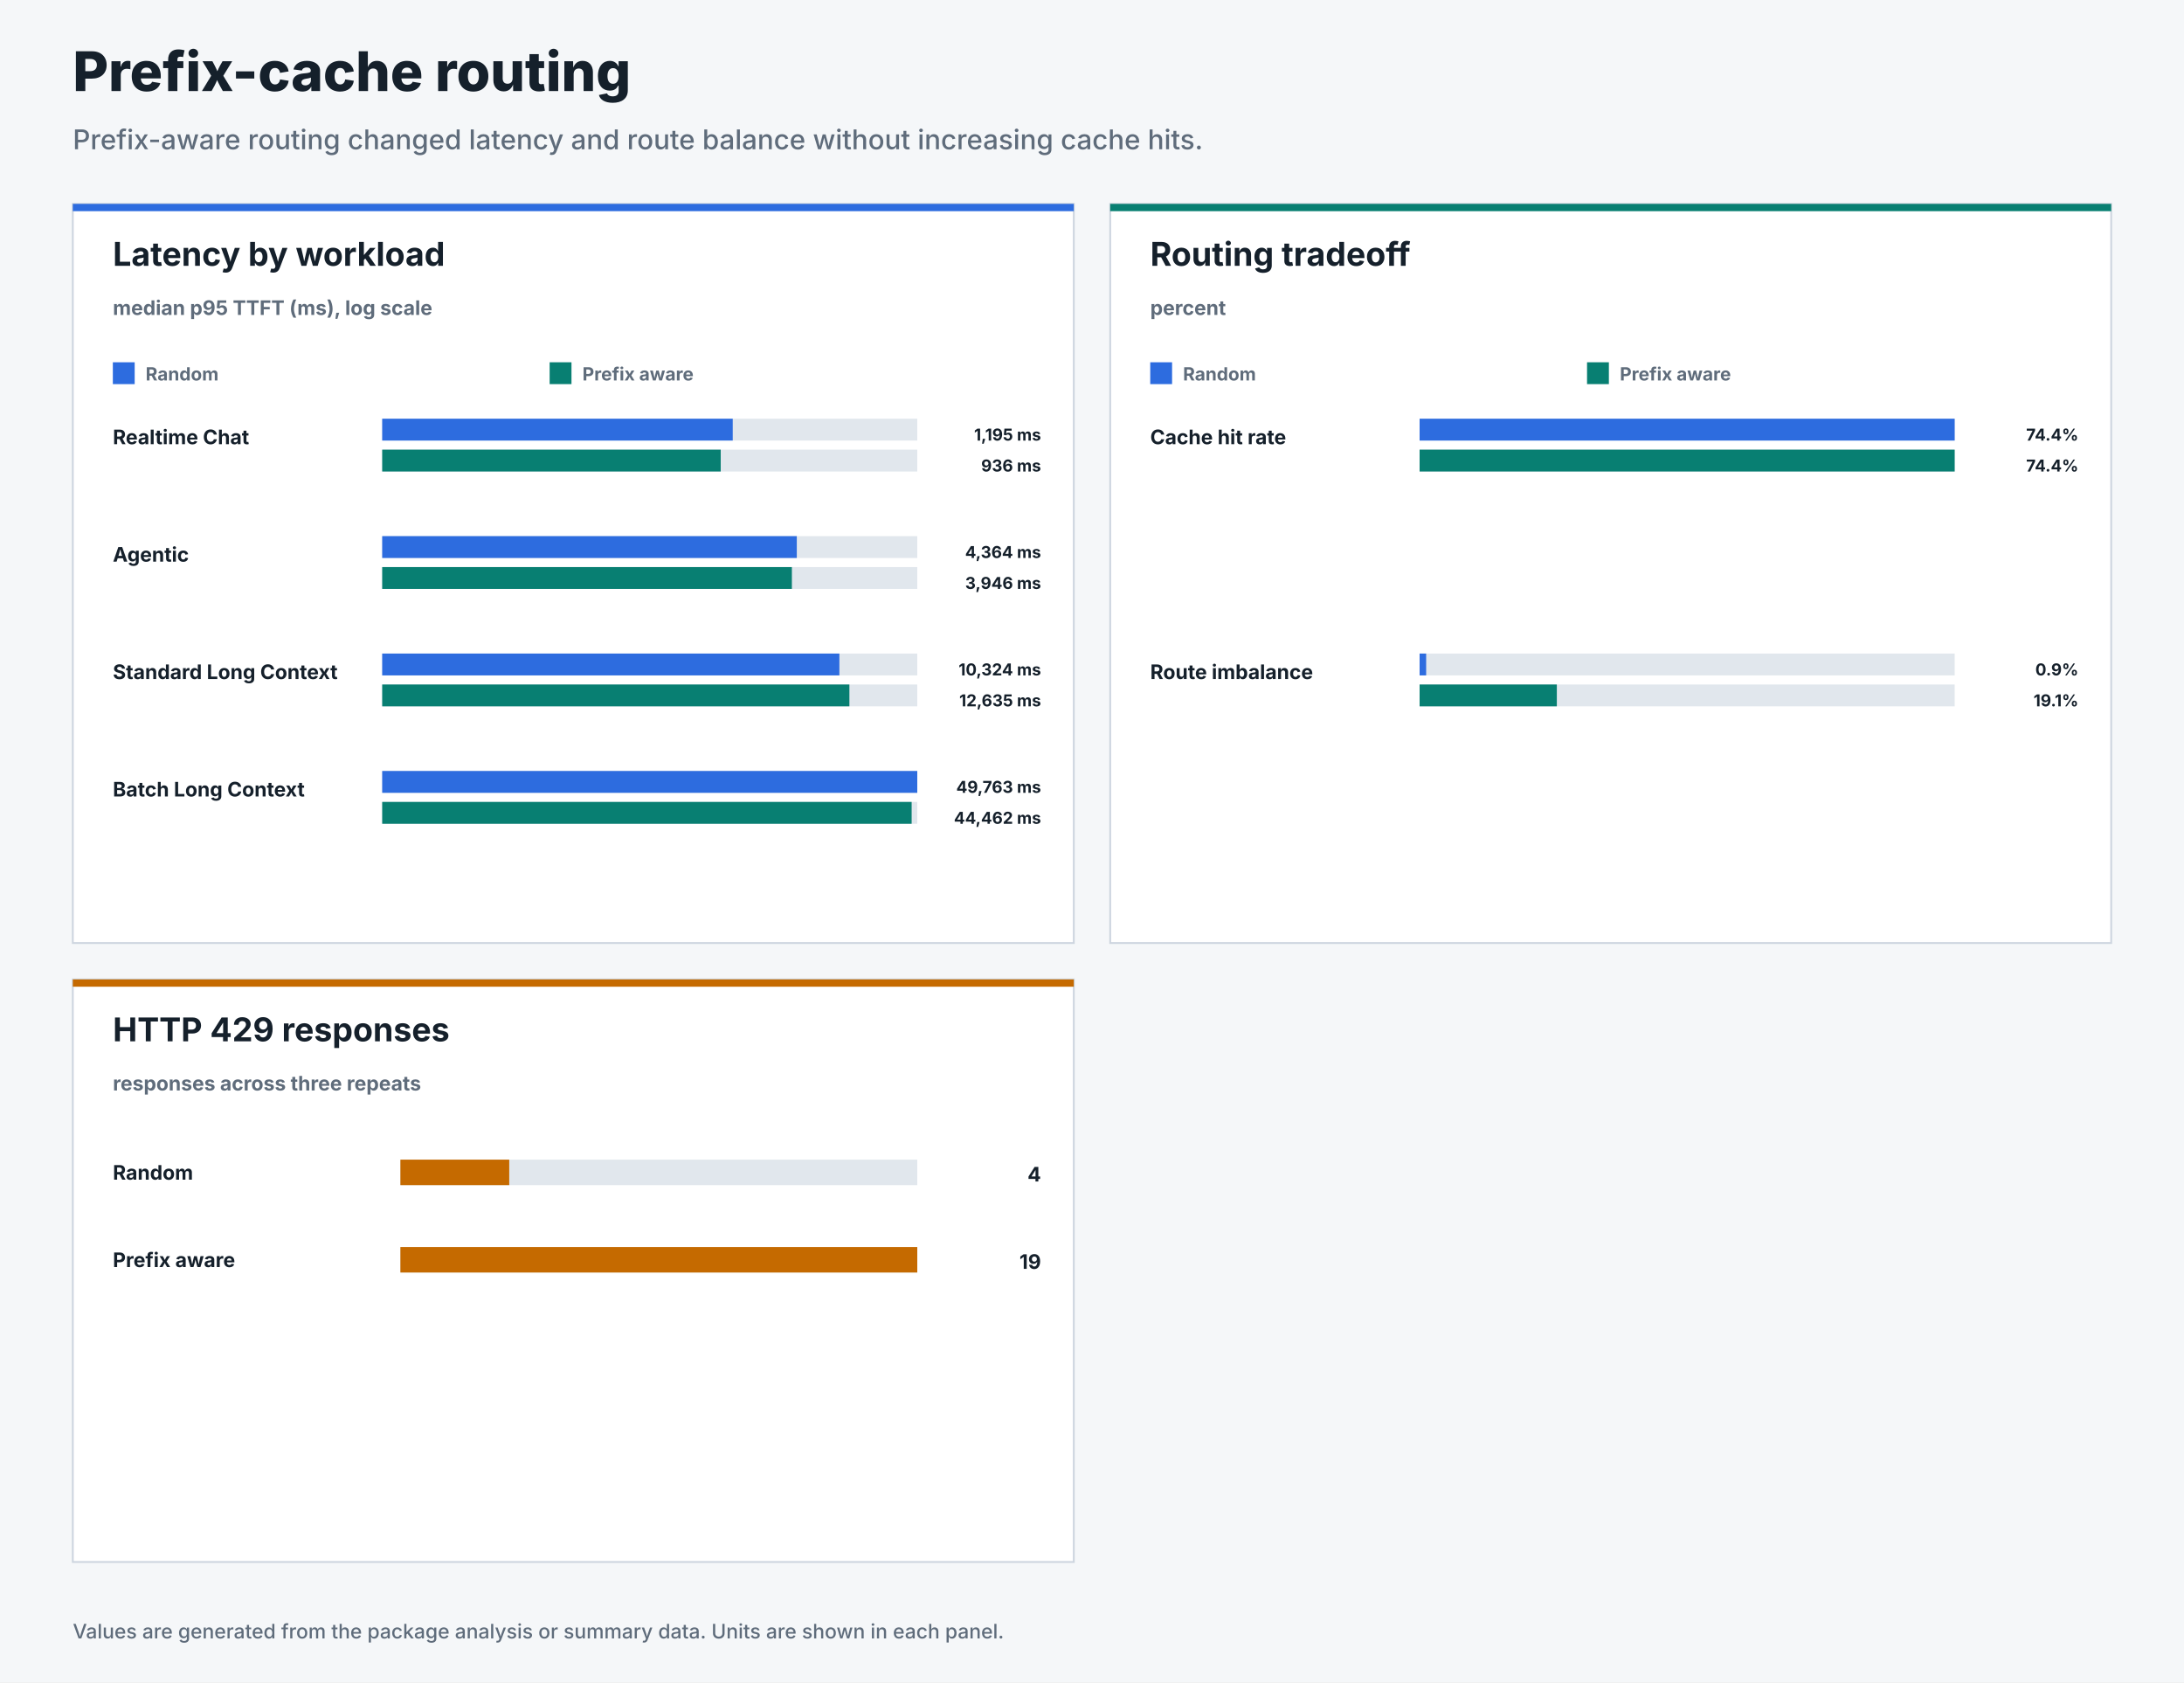
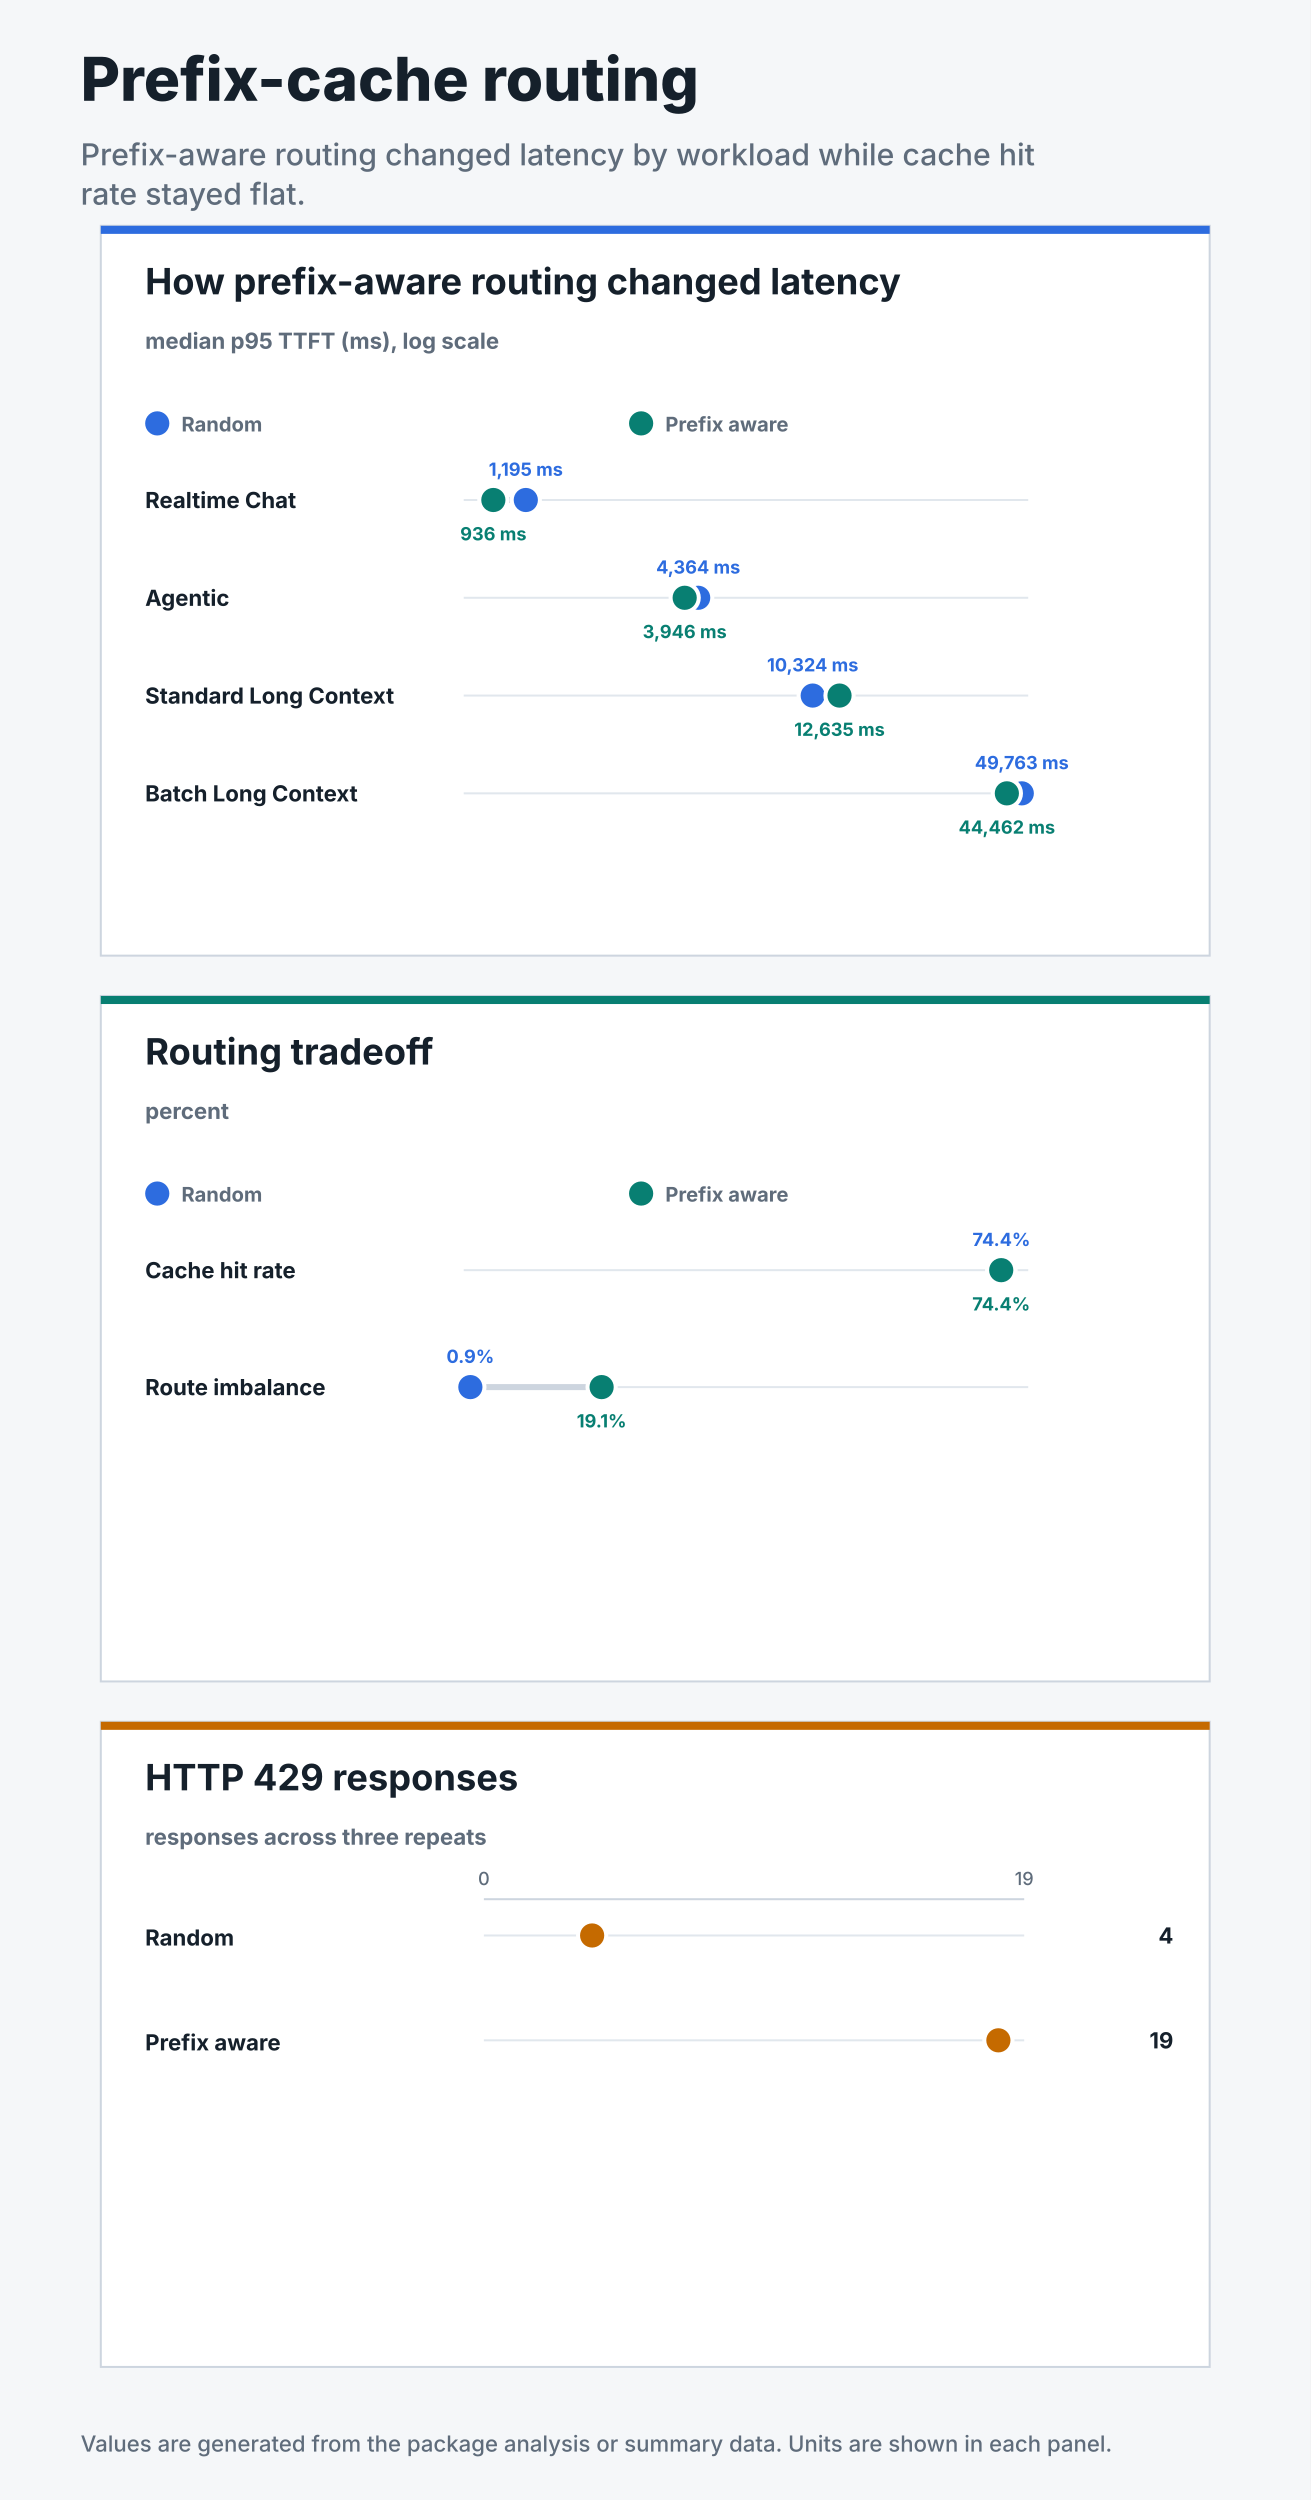
- <svg xmlns="http://www.w3.org/2000/svg" width="1200" height="924" viewBox="0 0 1200 924" role="img" aria-labelledby="title desc">
+ <svg xmlns="http://www.w3.org/2000/svg" width="650" height="1240" viewBox="0 0 650 1240" role="img" aria-labelledby="title desc">
  <style>text{font-family:Inter,Arial,sans-serif;letter-spacing:0}</style>
-   <rect width="1200" height="924" fill="#f5f7f9" />
+   <rect width="650" height="1240" fill="#f5f7f9" />
  <text x="40.0" y="50.0" fill="#15202b" font-size="30" font-weight="800" text-anchor="start">Prefix-cache routing</text>
  <text x="40.0" y="82.0" fill="#5f6c7b" font-size="15" font-weight="550">
-     <tspan x="40.0" dy="0.0">Prefix-aware routing changed latency and route balance without increasing cache hits.</tspan>
+     <tspan x="40.0" dy="0.0">Prefix-aware routing changed latency by workload while cache hit</tspan>
+     <tspan x="40.0" dy="19.5">rate stayed flat.</tspan>
  </text>
-   <rect x="40" y="112" width="550" height="406" fill="#ffffff" stroke="#cdd5df" />
-   <rect x="40" y="112" width="550" height="4" fill="#2d6cdf" />
-   <text x="62.0" y="146.0" fill="#15202b" font-size="18" font-weight="750">
-     <tspan x="62.0" dy="0.0">Latency by workload</tspan>
+   <rect x="50" y="112" width="550" height="362" fill="#ffffff" stroke="#cdd5df" />
+   <rect x="50" y="112" width="550" height="4" fill="#2d6cdf" />
+   <text x="72.0" y="146.0" fill="#15202b" font-size="18" font-weight="750">
+     <tspan x="72.0" dy="0.0">How prefix-aware routing changed latency</tspan>
  </text>
-   <text x="62.0" y="173.0" fill="#5f6c7b" font-size="11" font-weight="650" text-anchor="start">median p95 TTFT (ms), log scale</text>
-   <rect x="62.0" y="199" width="12" height="12" fill="#2d6cdf" />
-   <text x="80.0" y="209.0" fill="#5f6c7b" font-size="10" font-weight="650" text-anchor="start">Random</text>
-   <rect x="302.0" y="199" width="12" height="12" fill="#087f72" />
-   <text x="320.0" y="209.0" fill="#5f6c7b" font-size="10" font-weight="650" text-anchor="start">Prefix aware</text>
-   <text x="62.0" y="244.0" fill="#15202b" font-size="11" font-weight="650">
-     <tspan x="62.0" dy="0.0">Realtime Chat</tspan>
+   <text x="72.0" y="173.0" fill="#5f6c7b" font-size="11" font-weight="650" text-anchor="start">median p95 TTFT (ms), log scale</text>
+   <circle cx="78.0" cy="210" r="6" fill="#2d6cdf" />
+   <text x="90.0" y="214.0" fill="#5f6c7b" font-size="10" font-weight="650" text-anchor="start">Random</text>
+   <circle cx="318.0" cy="210" r="6" fill="#087f72" />
+   <text x="330.0" y="214.0" fill="#5f6c7b" font-size="10" font-weight="650" text-anchor="start">Prefix aware</text>
+   <text x="72.0" y="252.0" fill="#15202b" font-size="11" font-weight="650">
+     <tspan x="72.0" dy="0.0">Realtime Chat</tspan>
  </text>
-   <rect x="210" y="230.0" width="294" height="12.0" fill="#e1e7ed" />
-   <rect x="210" y="230.0" width="192.6" height="12.0" fill="#2d6cdf" />
-   <text x="572.0" y="242.0" fill="#15202b" font-size="9" font-weight="750" text-anchor="end">1,195 ms</text>
-   <rect x="210" y="247.0" width="294" height="12.0" fill="#e1e7ed" />
-   <rect x="210" y="247.0" width="186.0" height="12.0" fill="#087f72" />
-   <text x="572.0" y="259.0" fill="#15202b" font-size="9" font-weight="750" text-anchor="end">936 ms</text>
-   <text x="62.0" y="308.5" fill="#15202b" font-size="11" font-weight="650">
-     <tspan x="62.0" dy="0.0">Agentic</tspan>
+   <line x1="230" y1="248.0" x2="510" y2="248.0" stroke="#e1e7ed" />
+   <line x1="244.7" y1="248.0" x2="260.8" y2="248.0" stroke="#cdd5df" stroke-width="3" />
+   <circle cx="260.8" cy="248.0" r="7" fill="#2d6cdf" stroke="#ffffff" stroke-width="2" />
+   <text x="260.8" y="236.0" fill="#2d6cdf" font-size="9" font-weight="750" text-anchor="middle">1,195 ms</text>
+   <circle cx="244.7" cy="248.0" r="7" fill="#087f72" stroke="#ffffff" stroke-width="2" />
+   <text x="244.7" y="268.0" fill="#087f72" font-size="9" font-weight="750" text-anchor="middle">936 ms</text>
+   <text x="72.0" y="300.5" fill="#15202b" font-size="11" font-weight="650">
+     <tspan x="72.0" dy="0.0">Agentic</tspan>
  </text>
-   <rect x="210" y="294.5" width="294" height="12.0" fill="#e1e7ed" />
-   <rect x="210" y="294.5" width="227.8" height="12.0" fill="#2d6cdf" />
-   <text x="572.0" y="306.5" fill="#15202b" font-size="9" font-weight="750" text-anchor="end">4,364 ms</text>
-   <rect x="210" y="311.5" width="294" height="12.0" fill="#e1e7ed" />
-   <rect x="210" y="311.5" width="225.1" height="12.0" fill="#087f72" />
-   <text x="572.0" y="323.5" fill="#15202b" font-size="9" font-weight="750" text-anchor="end">3,946 ms</text>
-   <text x="62.0" y="373.0" fill="#15202b" font-size="11" font-weight="650">
-     <tspan x="62.0" dy="0.0">Standard Long Context</tspan>
+   <line x1="230" y1="296.5" x2="510" y2="296.5" stroke="#e1e7ed" />
+   <line x1="339.6" y1="296.5" x2="346.3" y2="296.5" stroke="#cdd5df" stroke-width="3" />
+   <circle cx="346.3" cy="296.5" r="7" fill="#2d6cdf" stroke="#ffffff" stroke-width="2" />
+   <text x="346.3" y="284.5" fill="#2d6cdf" font-size="9" font-weight="750" text-anchor="middle">4,364 ms</text>
+   <circle cx="339.6" cy="296.5" r="7" fill="#087f72" stroke="#ffffff" stroke-width="2" />
+   <text x="339.6" y="316.5" fill="#087f72" font-size="9" font-weight="750" text-anchor="middle">3,946 ms</text>
+   <text x="72.0" y="349.0" fill="#15202b" font-size="11" font-weight="650">
+     <tspan x="72.0" dy="0.0">Standard Long Context</tspan>
  </text>
-   <rect x="210" y="359.0" width="294" height="12.0" fill="#e1e7ed" />
-   <rect x="210" y="359.0" width="251.2" height="12.0" fill="#2d6cdf" />
-   <text x="572.0" y="371.0" fill="#15202b" font-size="9" font-weight="750" text-anchor="end">10,324 ms</text>
-   <rect x="210" y="376.0" width="294" height="12.0" fill="#e1e7ed" />
-   <rect x="210" y="376.0" width="256.7" height="12.0" fill="#087f72" />
-   <text x="572.0" y="388.0" fill="#15202b" font-size="9" font-weight="750" text-anchor="end">12,635 ms</text>
-   <text x="62.0" y="437.5" fill="#15202b" font-size="11" font-weight="650">
-     <tspan x="62.0" dy="0.0">Batch Long Context</tspan>
+   <line x1="230" y1="345.0" x2="510" y2="345.0" stroke="#e1e7ed" />
+   <line x1="403.1" y1="345.0" x2="416.4" y2="345.0" stroke="#cdd5df" stroke-width="3" />
+   <circle cx="403.1" cy="345.0" r="7" fill="#2d6cdf" stroke="#ffffff" stroke-width="2" />
+   <text x="403.1" y="333.0" fill="#2d6cdf" font-size="9" font-weight="750" text-anchor="middle">10,324 ms</text>
+   <circle cx="416.4" cy="345.0" r="7" fill="#087f72" stroke="#ffffff" stroke-width="2" />
+   <text x="416.4" y="365.0" fill="#087f72" font-size="9" font-weight="750" text-anchor="middle">12,635 ms</text>
+   <text x="72.0" y="397.5" fill="#15202b" font-size="11" font-weight="650">
+     <tspan x="72.0" dy="0.0">Batch Long Context</tspan>
  </text>
-   <rect x="210" y="423.5" width="294" height="12.0" fill="#e1e7ed" />
-   <rect x="210" y="423.5" width="294.0" height="12.0" fill="#2d6cdf" />
-   <text x="572.0" y="435.5" fill="#15202b" font-size="9" font-weight="750" text-anchor="end">49,763 ms</text>
-   <rect x="210" y="440.5" width="294" height="12.0" fill="#e1e7ed" />
-   <rect x="210" y="440.5" width="290.9" height="12.0" fill="#087f72" />
-   <text x="572.0" y="452.5" fill="#15202b" font-size="9" font-weight="750" text-anchor="end">44,462 ms</text>
-   <rect x="610" y="112" width="550" height="406" fill="#ffffff" stroke="#cdd5df" />
-   <rect x="610" y="112" width="550" height="4" fill="#087f72" />
-   <text x="632.0" y="146.0" fill="#15202b" font-size="18" font-weight="750">
-     <tspan x="632.0" dy="0.0">Routing tradeoff</tspan>
+   <line x1="230" y1="393.5" x2="510" y2="393.5" stroke="#e1e7ed" />
+   <line x1="499.4" y1="393.5" x2="506.8" y2="393.5" stroke="#cdd5df" stroke-width="3" />
+   <circle cx="506.8" cy="393.5" r="7" fill="#2d6cdf" stroke="#ffffff" stroke-width="2" />
+   <text x="506.8" y="381.5" fill="#2d6cdf" font-size="9" font-weight="750" text-anchor="middle">49,763 ms</text>
+   <circle cx="499.4" cy="393.5" r="7" fill="#087f72" stroke="#ffffff" stroke-width="2" />
+   <text x="499.4" y="413.5" fill="#087f72" font-size="9" font-weight="750" text-anchor="middle">44,462 ms</text>
+   <rect x="50" y="494" width="550" height="340" fill="#ffffff" stroke="#cdd5df" />
+   <rect x="50" y="494" width="550" height="4" fill="#087f72" />
+   <text x="72.0" y="528.0" fill="#15202b" font-size="18" font-weight="750">
+     <tspan x="72.0" dy="0.0">Routing tradeoff</tspan>
  </text>
-   <text x="632.0" y="173.0" fill="#5f6c7b" font-size="11" font-weight="650" text-anchor="start">percent</text>
-   <rect x="632.0" y="199" width="12" height="12" fill="#2d6cdf" />
-   <text x="650.0" y="209.0" fill="#5f6c7b" font-size="10" font-weight="650" text-anchor="start">Random</text>
-   <rect x="872.0" y="199" width="12" height="12" fill="#087f72" />
-   <text x="890.0" y="209.0" fill="#5f6c7b" font-size="10" font-weight="650" text-anchor="start">Prefix aware</text>
-   <text x="632.0" y="244.0" fill="#15202b" font-size="11" font-weight="650">
-     <tspan x="632.0" dy="0.0">Cache hit rate</tspan>
+   <text x="72.0" y="555.0" fill="#5f6c7b" font-size="11" font-weight="650" text-anchor="start">percent</text>
+   <circle cx="78.0" cy="592" r="6" fill="#2d6cdf" />
+   <text x="90.0" y="596.0" fill="#5f6c7b" font-size="10" font-weight="650" text-anchor="start">Random</text>
+   <circle cx="318.0" cy="592" r="6" fill="#087f72" />
+   <text x="330.0" y="596.0" fill="#5f6c7b" font-size="10" font-weight="650" text-anchor="start">Prefix aware</text>
+   <text x="72.0" y="634.0" fill="#15202b" font-size="11" font-weight="650">
+     <tspan x="72.0" dy="0.0">Cache hit rate</tspan>
  </text>
-   <rect x="780" y="230.0" width="294" height="12.0" fill="#e1e7ed" />
-   <rect x="780" y="230.0" width="294.0" height="12.0" fill="#2d6cdf" />
-   <text x="1142.0" y="242.0" fill="#15202b" font-size="9" font-weight="750" text-anchor="end">74.4%</text>
-   <rect x="780" y="247.0" width="294" height="12.0" fill="#e1e7ed" />
-   <rect x="780" y="247.0" width="294.0" height="12.0" fill="#087f72" />
-   <text x="1142.0" y="259.0" fill="#15202b" font-size="9" font-weight="750" text-anchor="end">74.4%</text>
-   <text x="632.0" y="373.0" fill="#15202b" font-size="11" font-weight="650">
-     <tspan x="632.0" dy="0.0">Route imbalance</tspan>
+   <line x1="230" y1="630.0" x2="510" y2="630.0" stroke="#e1e7ed" />
+   <line x1="496.6" y1="630.0" x2="496.7" y2="630.0" stroke="#cdd5df" stroke-width="3" />
+   <circle cx="496.7" cy="630.0" r="7" fill="#2d6cdf" stroke="#ffffff" stroke-width="2" />
+   <text x="496.7" y="618.0" fill="#2d6cdf" font-size="9" font-weight="750" text-anchor="middle">74.4%</text>
+   <circle cx="496.6" cy="630.0" r="7" fill="#087f72" stroke="#ffffff" stroke-width="2" />
+   <text x="496.6" y="650.0" fill="#087f72" font-size="9" font-weight="750" text-anchor="middle">74.4%</text>
+   <text x="72.0" y="692.0" fill="#15202b" font-size="11" font-weight="650">
+     <tspan x="72.0" dy="0.0">Route imbalance</tspan>
  </text>
-   <rect x="780" y="359.0" width="294" height="12.0" fill="#e1e7ed" />
-   <rect x="780" y="359.0" width="3.6" height="12.0" fill="#2d6cdf" />
-   <text x="1142.0" y="371.0" fill="#15202b" font-size="9" font-weight="750" text-anchor="end">0.9%</text>
-   <rect x="780" y="376.0" width="294" height="12.0" fill="#e1e7ed" />
-   <rect x="780" y="376.0" width="75.4" height="12.0" fill="#087f72" />
-   <text x="1142.0" y="388.0" fill="#15202b" font-size="9" font-weight="750" text-anchor="end">19.1%</text>
-   <rect x="40" y="538" width="550" height="320" fill="#ffffff" stroke="#cdd5df" />
-   <rect x="40" y="538" width="550" height="4" fill="#c56a00" />
-   <text x="62.0" y="572.0" fill="#15202b" font-size="18" font-weight="750">
-     <tspan x="62.0" dy="0.0">HTTP 429 responses</tspan>
+   <line x1="230" y1="688.0" x2="510" y2="688.0" stroke="#e1e7ed" />
+   <line x1="233.3" y1="688.0" x2="298.4" y2="688.0" stroke="#cdd5df" stroke-width="3" />
+   <circle cx="233.3" cy="688.0" r="7" fill="#2d6cdf" stroke="#ffffff" stroke-width="2" />
+   <text x="233.3" y="676.0" fill="#2d6cdf" font-size="9" font-weight="750" text-anchor="middle">0.9%</text>
+   <circle cx="298.4" cy="688.0" r="7" fill="#087f72" stroke="#ffffff" stroke-width="2" />
+   <text x="298.4" y="708.0" fill="#087f72" font-size="9" font-weight="750" text-anchor="middle">19.1%</text>
+   <rect x="50" y="854" width="550" height="320" fill="#ffffff" stroke="#cdd5df" />
+   <rect x="50" y="854" width="550" height="4" fill="#c56a00" />
+   <text x="72.0" y="888.0" fill="#15202b" font-size="18" font-weight="750">
+     <tspan x="72.0" dy="0.0">HTTP 429 responses</tspan>
  </text>
-   <text x="62.0" y="599.0" fill="#5f6c7b" font-size="11" font-weight="650" text-anchor="start">responses across three repeats</text>
-   <text x="62.0" y="648.0" fill="#15202b" font-size="11" font-weight="650">
-     <tspan x="62.0" dy="0.0">Random</tspan>
+   <text x="72.0" y="915.0" fill="#5f6c7b" font-size="11" font-weight="650" text-anchor="start">responses across three repeats</text>
+   <line x1="240" y1="942" x2="508" y2="942" stroke="#cdd5df" />
+   <text x="240.0" y="935.0" fill="#5f6c7b" font-size="9" font-weight="550" text-anchor="middle">0</text>
+   <text x="508.0" y="935.0" fill="#5f6c7b" font-size="9" font-weight="550" text-anchor="middle">19</text>
+   <text x="72.0" y="965.0" fill="#15202b" font-size="11" font-weight="650">
+     <tspan x="72.0" dy="0.0">Random</tspan>
  </text>
-   <rect x="220" y="637.0" width="284" height="14" fill="#e1e7ed" />
-   <rect x="220" y="637.0" width="59.8" height="14" fill="#c56a00" />
-   <text x="572.0" y="649.0" fill="#15202b" font-size="11" font-weight="750" text-anchor="end">4</text>
-   <text x="62.0" y="696.0" fill="#15202b" font-size="11" font-weight="650">
-     <tspan x="62.0" dy="0.0">Prefix aware</tspan>
+   <line x1="240" y1="960.0" x2="508" y2="960.0" stroke="#e1e7ed" />
+   <circle cx="293.7" cy="960.0" r="7" fill="#c56a00" stroke="#ffffff" stroke-width="2" />
+   <text x="582.0" y="964.0" fill="#15202b" font-size="11" font-weight="750" text-anchor="end">4</text>
+   <text x="72.0" y="1017.0" fill="#15202b" font-size="11" font-weight="650">
+     <tspan x="72.0" dy="0.0">Prefix aware</tspan>
  </text>
-   <rect x="220" y="685.0" width="284" height="14" fill="#e1e7ed" />
-   <rect x="220" y="685.0" width="284.0" height="14" fill="#c56a00" />
-   <text x="572.0" y="697.0" fill="#15202b" font-size="11" font-weight="750" text-anchor="end">19</text>
-   <text x="40.0" y="900.0" fill="#5f6c7b" font-size="11" font-weight="500" text-anchor="start">Values are generated from the package analysis or summary data. Units are shown in each panel.</text>
+   <line x1="240" y1="1012.0" x2="508" y2="1012.0" stroke="#e1e7ed" />
+   <circle cx="495.2" cy="1012.0" r="7" fill="#c56a00" stroke="#ffffff" stroke-width="2" />
+   <text x="582.0" y="1016.0" fill="#15202b" font-size="11" font-weight="750" text-anchor="end">19</text>
+   <text x="40.0" y="1216.0" fill="#5f6c7b" font-size="11" font-weight="500" text-anchor="start">Values are generated from the package analysis or summary data. Units are shown in each panel.</text>
</svg>
